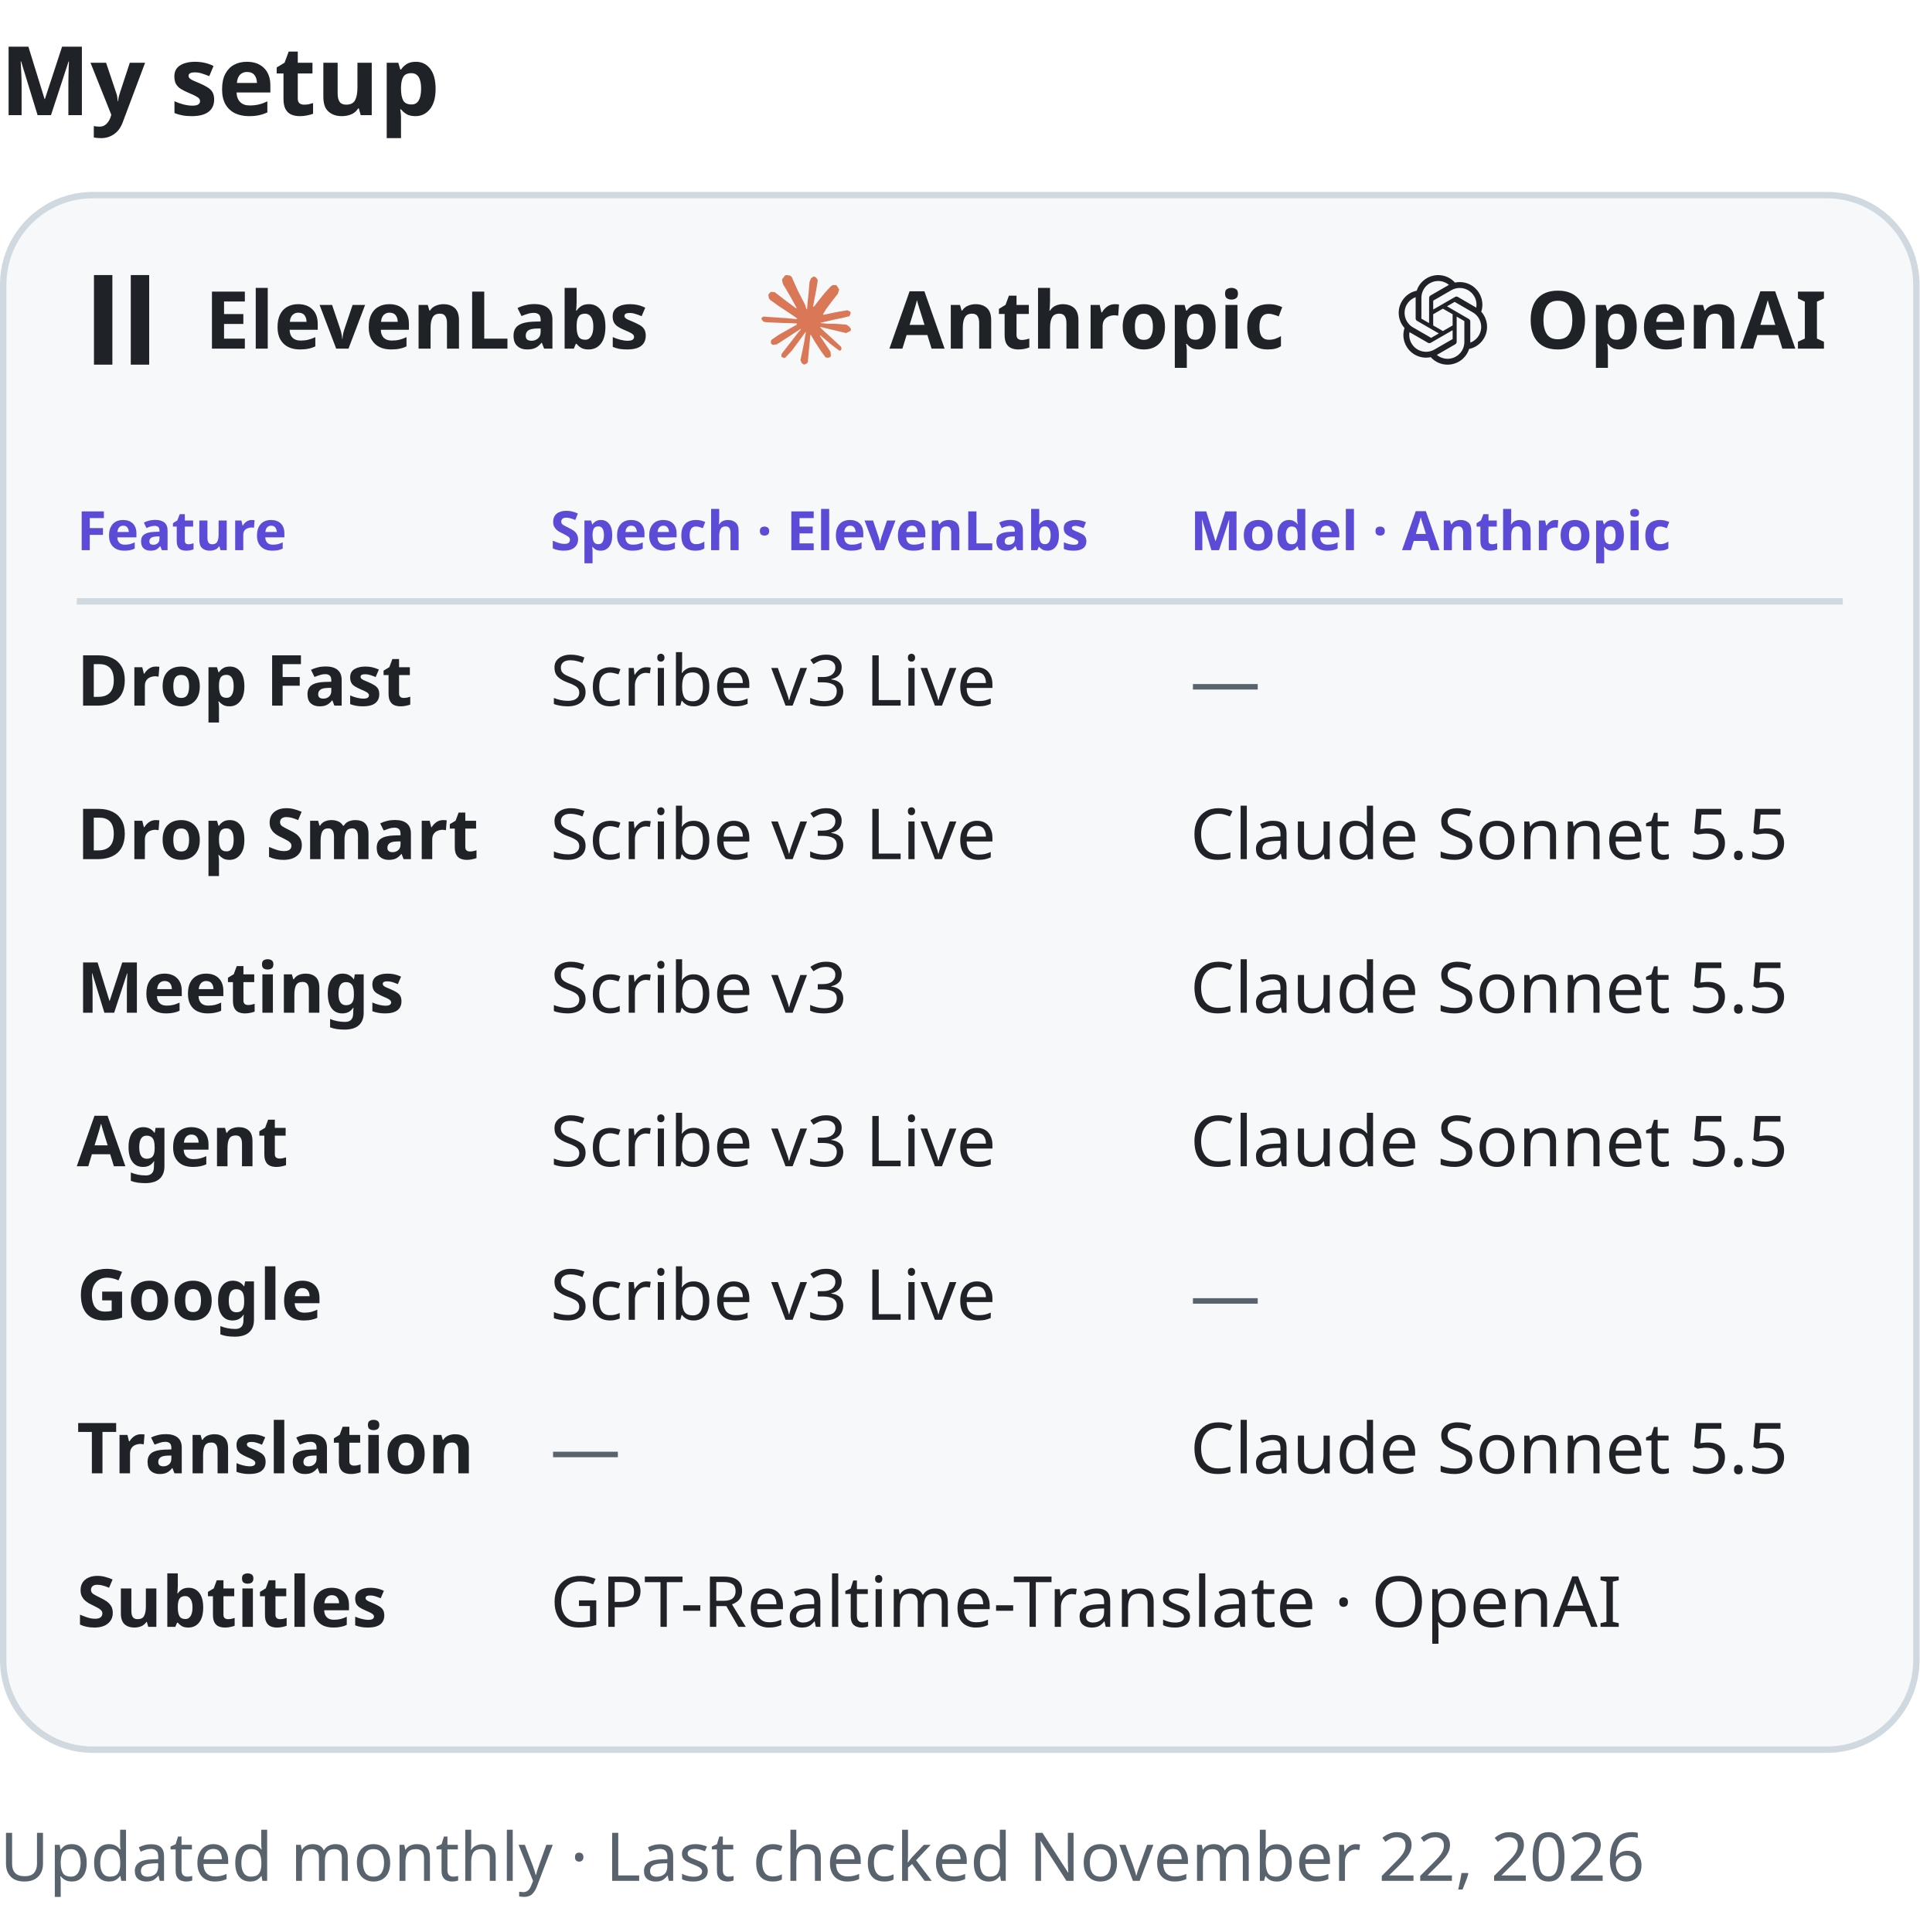
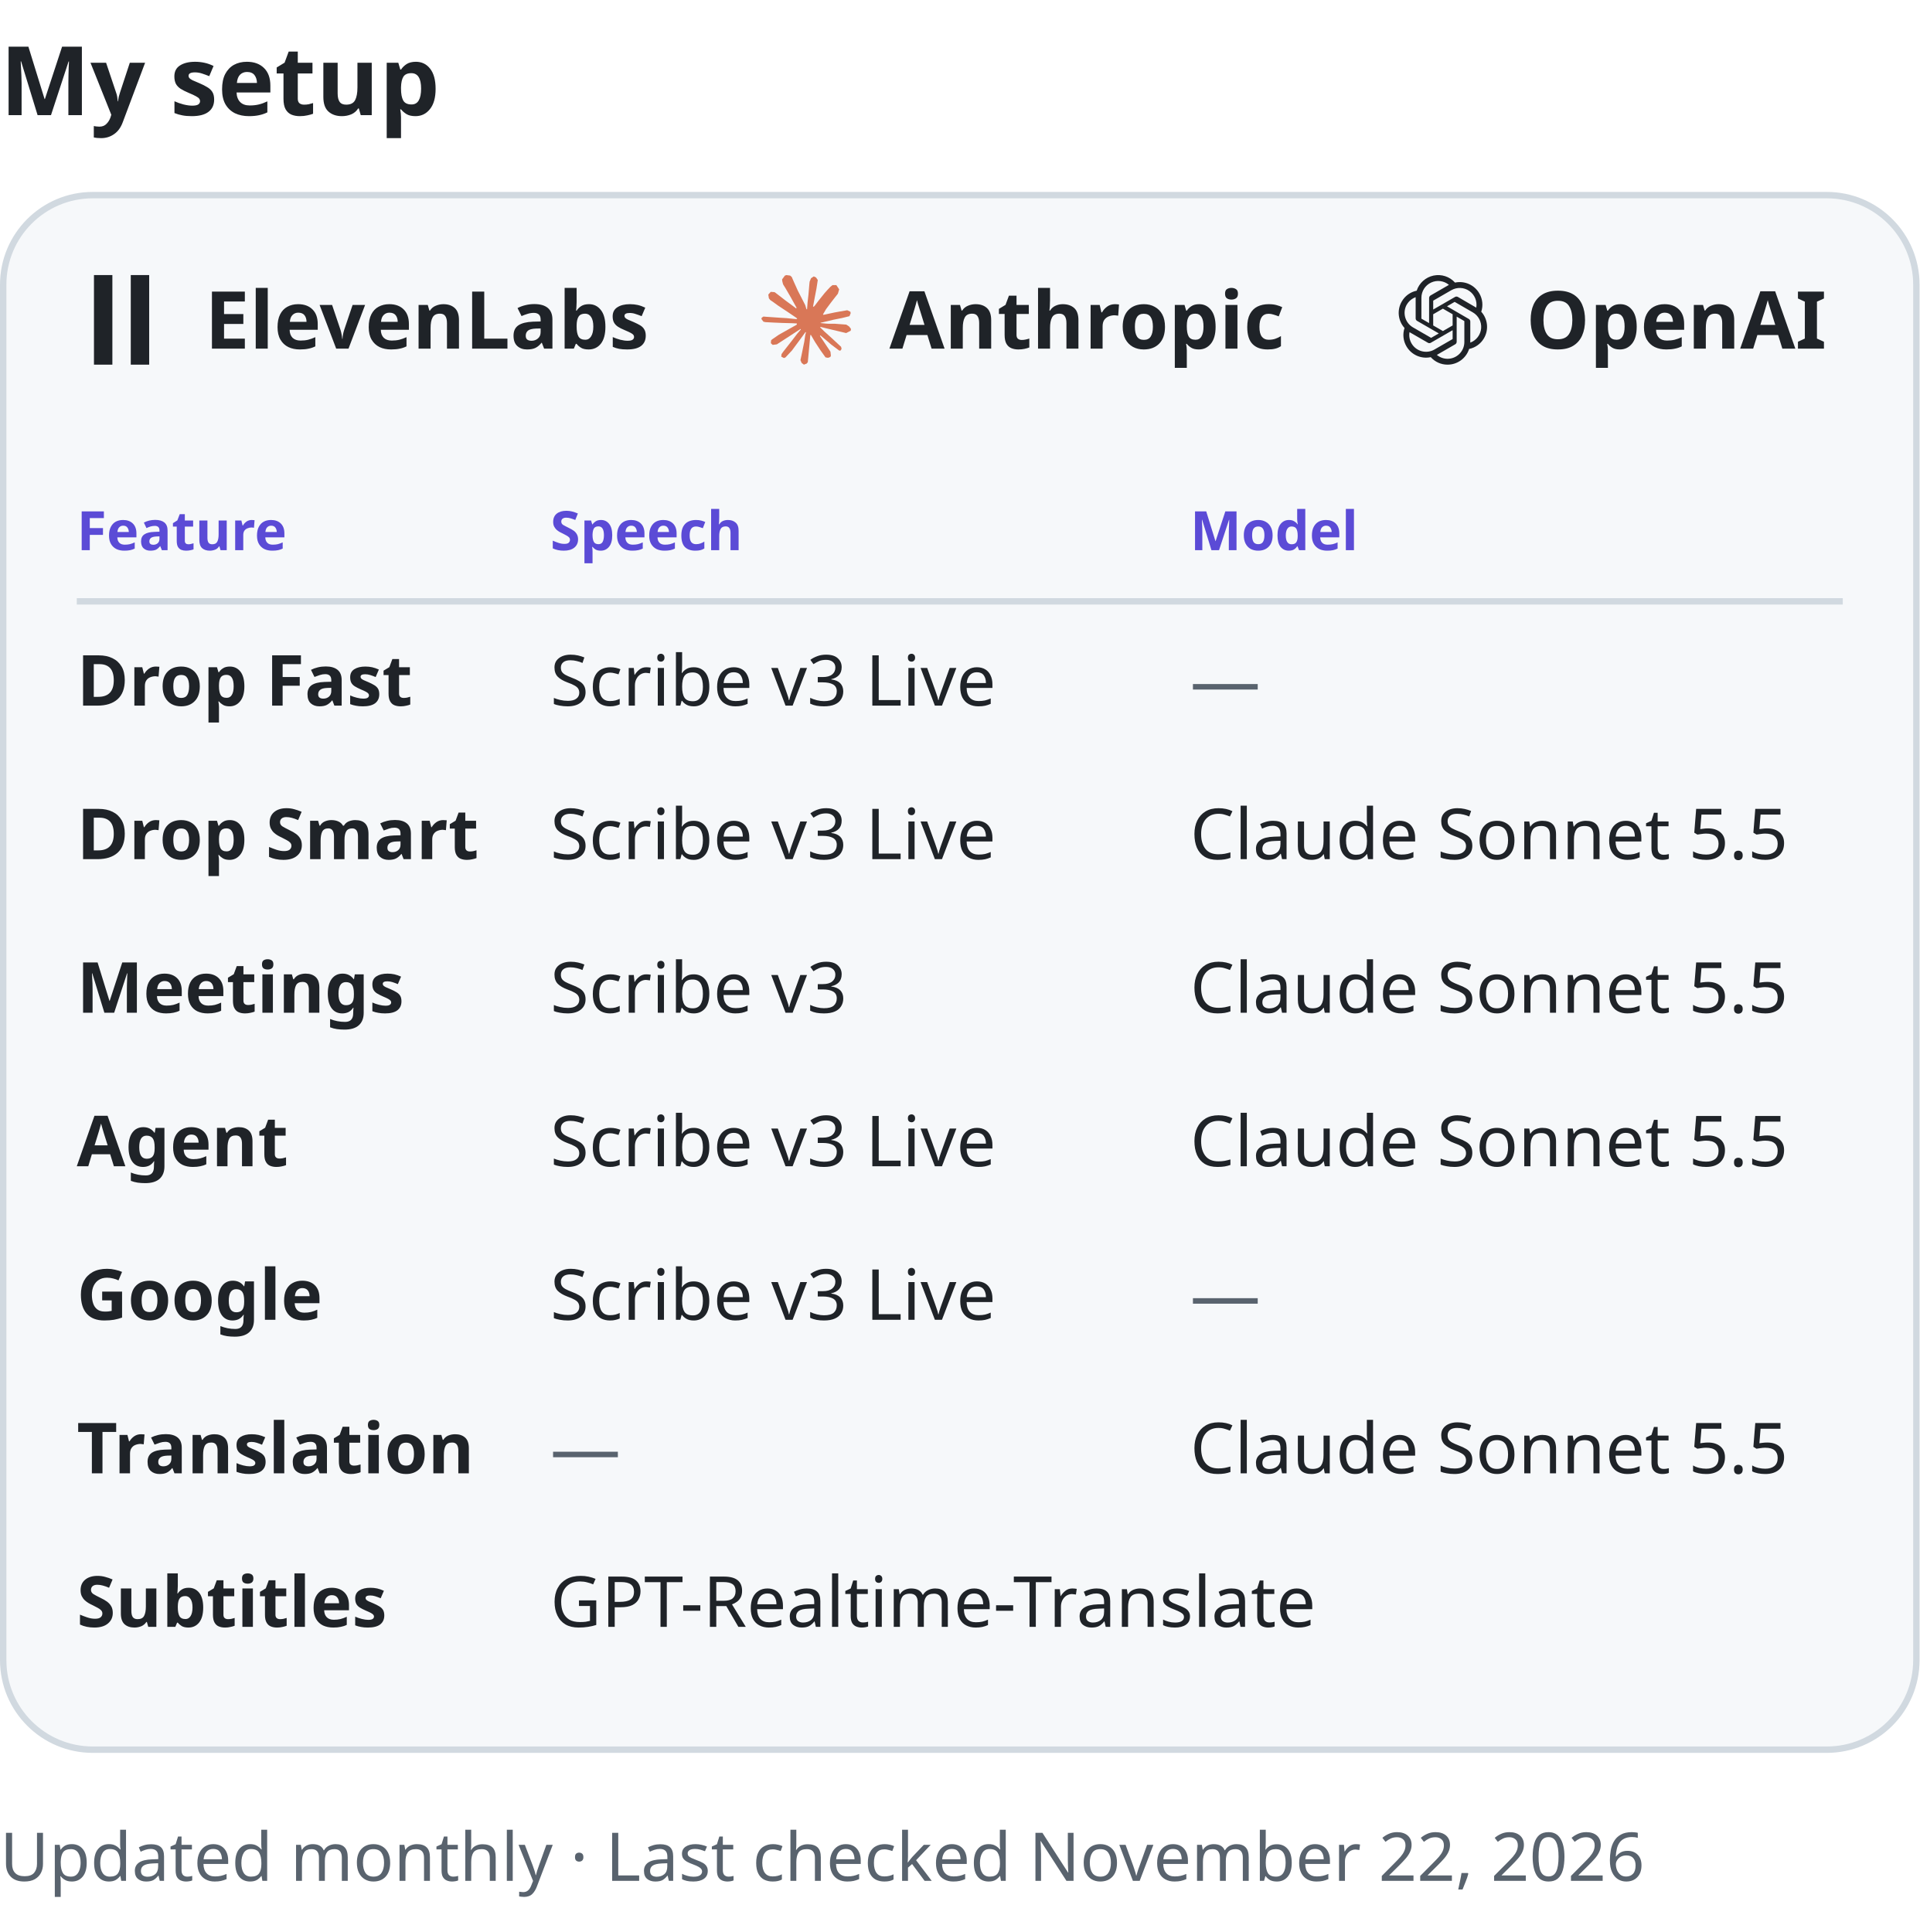
<svg xmlns="http://www.w3.org/2000/svg" width="300" height="302" viewBox="0 0 300 302">
  <text x="0" y="18" font-family="-apple-system, BlinkMacSystemFont, 'Segoe UI', 'Noto Sans', Helvetica, Arial, sans-serif" font-size="15" font-weight="700" fill="#1f2328">My setup</text>
  <rect x="0.5" y="30.5" width="299" height="243" rx="14" fill="#f6f8fa" stroke="#d1d9e0" />
  <svg x="12" y="43" width="14" height="14" fill="#1f2328" role="img" viewBox="0 0 24 24">
    <path d="M4.604 0v24h4.932V0zm9.861 0v24h4.932V0z" />
  </svg>
  <text x="32" y="54.5" font-family="-apple-system, BlinkMacSystemFont, 'Segoe UI', 'Noto Sans', Helvetica, Arial, sans-serif" font-size="12.5" font-weight="600" fill="#1f2328">ElevenLabs</text>
  <svg x="119.0" y="43" width="14" height="14" fill="#d97757" role="img" viewBox="0 0 24 24">
    <path d="m4.714 15.956 4.717-2.647.079-.231-.079-.128h-.231l-.789-.049-2.696-.073-2.337-.097-2.265-.121-.571-.121-.534-.704.055-.352.48-.322.686.061 1.518.103 2.277.158 1.651.097 2.447.255h.389l.055-.158-.134-.097-.103-.097L6.973 9.836l-2.55-1.688-1.336-.971-.723-.492-.364-.461-.158-1.008.656-.723.88.061.225.061.892.686 1.906 1.475 2.489 1.834.364.303.146-.103.018-.073-.164-.273-1.354-2.447-1.445-2.489-.643-1.032-.17-.619c-.061-.255-.103-.467-.103-.729L6.287.134 6.7 0l.996.134.419.364.619 1.415 1.002 2.228 1.554 3.03.455.898.243.832.091.255h.158v-.146l.128-1.706.237-2.095.231-2.696.079-.759.376-.911.747-.492.583.279.48.686-.067.443-.285 1.852-.559 2.902-.364 1.943h.212l.243-.243.984-1.305 1.651-2.064.729-.82.85-.905.546-.431h1.032l.759 1.129-.34 1.166-1.062 1.348-.88 1.141-1.263 1.7-.789 1.36.073.109.188-.018 2.853-.607 1.542-.279 1.84-.316.832.389.091.395-.328.807-1.967.486-2.307.461-3.436.814-.043.03.049.061 1.548.146.662.036h1.621l3.018.225.789.522.474.638-.079.486-1.214.619-1.639-.389-3.825-.911-1.311-.328h-.182v.109l1.093 1.069 2.003 1.809 2.507 2.331.128.577-.322.455-.34-.049-2.204-1.657-.85-.747-1.925-1.621h-.128v.17l.443.65 2.344 3.521.121 1.081-.17.352-.607.212-.668-.121-1.372-1.925L14.38 17.959l-1.141-1.943-.14.079-.674 7.255-.316.37-.729.279-.607-.461-.322-.747.322-1.475.389-1.925.316-1.53.285-1.9.17-.631-.012-.043-.14.018-1.433 1.967-2.18 2.945-1.724 1.846-.413.164-.716-.37.067-.662.401-.589 2.386-3.036 1.439-1.882.929-1.087-.006-.158h-.055l-6.338 4.116-1.129.146-.486-.455.061-.747.231-.243 1.906-1.311Z" />
  </svg>
  <text x="139.0" y="54.5" font-family="-apple-system, BlinkMacSystemFont, 'Segoe UI', 'Noto Sans', Helvetica, Arial, sans-serif" font-size="12.5" font-weight="600" fill="#1f2328">Anthropic</text>
  <svg x="218.5" y="43" width="14" height="14" fill="#1f2328" role="img" viewBox="0 0 24 24">
    <path d="M22.282 9.821a5.985 5.985 0 0 0-.516-4.911 6.046 6.046 0 0 0-6.51-2.9A6.065 6.065 0 0 0 4.981 4.182a5.985 5.985 0 0 0-3.998 2.9 6.046 6.046 0 0 0 .743 7.097 5.98 5.98 0 0 0 .511 4.911 6.051 6.051 0 0 0 6.515 2.9A5.985 5.985 0 0 0 13.26 24a6.056 6.056 0 0 0 5.772-4.206 5.989 5.989 0 0 0 3.998-2.9 6.056 6.056 0 0 0-.748-7.073zm-9.022 12.608a4.476 4.476 0 0 1-2.876-1.041l.142-.08 4.778-2.758a.795.795 0 0 0 .393-.681v-6.737l2.02 1.169a.071.071 0 0 1 .038.052v5.583a4.504 4.504 0 0 1-4.495 4.494zm-9.661-4.125a4.471 4.471 0 0 1-.535-3.014l.142.085 4.783 2.758a.771.771 0 0 0 .781 0l5.843-3.369v2.332a.08.08 0 0 1-.033.061L9.74 19.95a4.499 4.499 0 0 1-6.141-1.646zM2.341 7.896a4.485 4.485 0 0 1 2.365-1.973V11.6a.766.766 0 0 0 .388.676l5.814 3.354-2.02 1.169a.076.076 0 0 1-.071 0l-4.83-2.787A4.504 4.504 0 0 1 2.341 7.872zm16.596 3.856L13.104 8.364 15.119 7.2a.076.076 0 0 1 .071 0l4.83 2.791a4.494 4.494 0 0 1-.676 8.104v-5.677a.79.79 0 0 0-.407-.667zm2.011-3.023l-.142-.085-4.774-2.782a.776.776 0 0 0-.785 0L9.409 9.23V6.897a.066.066 0 0 1 .028-.061l4.83-2.787a4.499 4.499 0 0 1 6.68 4.66zM8.306 12.863l-2.02-1.164a.08.08 0 0 1-.038-.057V6.074a4.499 4.499 0 0 1 7.376-3.454l-.142.081L8.704 5.459a.795.795 0 0 0-.393.681zm1.098-2.365l2.602-1.5 2.607 1.5v2.999l-2.597 1.5-2.607-1.5Z" />
  </svg>
  <text x="238.5" y="54.5" font-family="-apple-system, BlinkMacSystemFont, 'Segoe UI', 'Noto Sans', Helvetica, Arial, sans-serif" font-size="12.5" font-weight="600" fill="#1f2328">OpenAI</text>
  <text x="12" y="86" font-family="-apple-system, BlinkMacSystemFont, 'Segoe UI', 'Noto Sans', Helvetica, Arial, sans-serif" font-size="8.5" font-weight="600" fill="#5b4bd6">Feature</text>
-   <text x="86" y="86" font-family="-apple-system, BlinkMacSystemFont, 'Segoe UI', 'Noto Sans', Helvetica, Arial, sans-serif" font-size="8.5" font-weight="600" fill="#5b4bd6">Speech · ElevenLabs</text>
-   <text x="186" y="86" font-family="-apple-system, BlinkMacSystemFont, 'Segoe UI', 'Noto Sans', Helvetica, Arial, sans-serif" font-size="8.5" font-weight="600" fill="#5b4bd6">Model · Anthropic</text>
+   <text x="86" y="86" font-family="-apple-system, BlinkMacSystemFont, 'Segoe UI', 'Noto Sans', Helvetica, Arial, sans-serif" font-size="8.5" font-weight="600" fill="#5b4bd6">Speech</text>
+   <text x="186" y="86" font-family="-apple-system, BlinkMacSystemFont, 'Segoe UI', 'Noto Sans', Helvetica, Arial, sans-serif" font-size="8.5" font-weight="600" fill="#5b4bd6">Model</text>
  <line x1="12" y1="94" x2="288" y2="94" stroke="#d1d9e0" />
  <text x="12" y="110.3" font-family="-apple-system, BlinkMacSystemFont, 'Segoe UI', 'Noto Sans', Helvetica, Arial, sans-serif" font-size="11" font-weight="600" fill="#1f2328">Drop Fast</text>
  <text x="86" y="110.3" font-family="-apple-system, BlinkMacSystemFont, 'Segoe UI', 'Noto Sans', Helvetica, Arial, sans-serif" font-size="11" font-weight="400" fill="#1f2328">Scribe v3 Live</text>
  <text x="186" y="110.3" font-family="-apple-system, BlinkMacSystemFont, 'Segoe UI', 'Noto Sans', Helvetica, Arial, sans-serif" font-size="11" font-weight="400" fill="#59636e">—</text>
  <text x="12" y="134.3" font-family="-apple-system, BlinkMacSystemFont, 'Segoe UI', 'Noto Sans', Helvetica, Arial, sans-serif" font-size="11" font-weight="600" fill="#1f2328">Drop Smart</text>
  <text x="86" y="134.3" font-family="-apple-system, BlinkMacSystemFont, 'Segoe UI', 'Noto Sans', Helvetica, Arial, sans-serif" font-size="11" font-weight="400" fill="#1f2328">Scribe v3 Live</text>
  <text x="186" y="134.3" font-family="-apple-system, BlinkMacSystemFont, 'Segoe UI', 'Noto Sans', Helvetica, Arial, sans-serif" font-size="11" font-weight="400" fill="#1f2328">Claude Sonnet 5.5</text>
  <text x="12" y="158.3" font-family="-apple-system, BlinkMacSystemFont, 'Segoe UI', 'Noto Sans', Helvetica, Arial, sans-serif" font-size="11" font-weight="600" fill="#1f2328">Meetings</text>
  <text x="86" y="158.3" font-family="-apple-system, BlinkMacSystemFont, 'Segoe UI', 'Noto Sans', Helvetica, Arial, sans-serif" font-size="11" font-weight="400" fill="#1f2328">Scribe v3</text>
  <text x="186" y="158.3" font-family="-apple-system, BlinkMacSystemFont, 'Segoe UI', 'Noto Sans', Helvetica, Arial, sans-serif" font-size="11" font-weight="400" fill="#1f2328">Claude Sonnet 5.5</text>
  <text x="12" y="182.3" font-family="-apple-system, BlinkMacSystemFont, 'Segoe UI', 'Noto Sans', Helvetica, Arial, sans-serif" font-size="11" font-weight="600" fill="#1f2328">Agent</text>
  <text x="86" y="182.3" font-family="-apple-system, BlinkMacSystemFont, 'Segoe UI', 'Noto Sans', Helvetica, Arial, sans-serif" font-size="11" font-weight="400" fill="#1f2328">Scribe v3 Live</text>
  <text x="186" y="182.3" font-family="-apple-system, BlinkMacSystemFont, 'Segoe UI', 'Noto Sans', Helvetica, Arial, sans-serif" font-size="11" font-weight="400" fill="#1f2328">Claude Sonnet 5.5</text>
  <text x="12" y="206.3" font-family="-apple-system, BlinkMacSystemFont, 'Segoe UI', 'Noto Sans', Helvetica, Arial, sans-serif" font-size="11" font-weight="600" fill="#1f2328">Google</text>
  <text x="86" y="206.3" font-family="-apple-system, BlinkMacSystemFont, 'Segoe UI', 'Noto Sans', Helvetica, Arial, sans-serif" font-size="11" font-weight="400" fill="#1f2328">Scribe v3 Live</text>
  <text x="186" y="206.3" font-family="-apple-system, BlinkMacSystemFont, 'Segoe UI', 'Noto Sans', Helvetica, Arial, sans-serif" font-size="11" font-weight="400" fill="#59636e">—</text>
  <text x="12" y="230.3" font-family="-apple-system, BlinkMacSystemFont, 'Segoe UI', 'Noto Sans', Helvetica, Arial, sans-serif" font-size="11" font-weight="600" fill="#1f2328">Translation</text>
  <text x="86" y="230.3" font-family="-apple-system, BlinkMacSystemFont, 'Segoe UI', 'Noto Sans', Helvetica, Arial, sans-serif" font-size="11" font-weight="400" fill="#59636e">—</text>
  <text x="186" y="230.3" font-family="-apple-system, BlinkMacSystemFont, 'Segoe UI', 'Noto Sans', Helvetica, Arial, sans-serif" font-size="11" font-weight="400" fill="#1f2328">Claude Sonnet 5.5</text>
  <text x="12" y="254.3" font-family="-apple-system, BlinkMacSystemFont, 'Segoe UI', 'Noto Sans', Helvetica, Arial, sans-serif" font-size="11" font-weight="600" fill="#1f2328">Subtitles</text>
-   <text x="86" y="254.3" font-family="-apple-system, BlinkMacSystemFont, 'Segoe UI', 'Noto Sans', Helvetica, Arial, sans-serif" font-size="11" font-weight="400" fill="#1f2328">GPT-Realtime-Translate · OpenAI</text>
+   <text x="86" y="254.3" font-family="-apple-system, BlinkMacSystemFont, 'Segoe UI', 'Noto Sans', Helvetica, Arial, sans-serif" font-size="11" font-weight="400" fill="#1f2328">GPT-Realtime-Translate</text>
  <text x="0" y="294" font-family="-apple-system, BlinkMacSystemFont, 'Segoe UI', 'Noto Sans', Helvetica, Arial, sans-serif" font-size="10.5" fill="#59636e">Updated monthly · Last checked November 22, 2026</text>
</svg>
